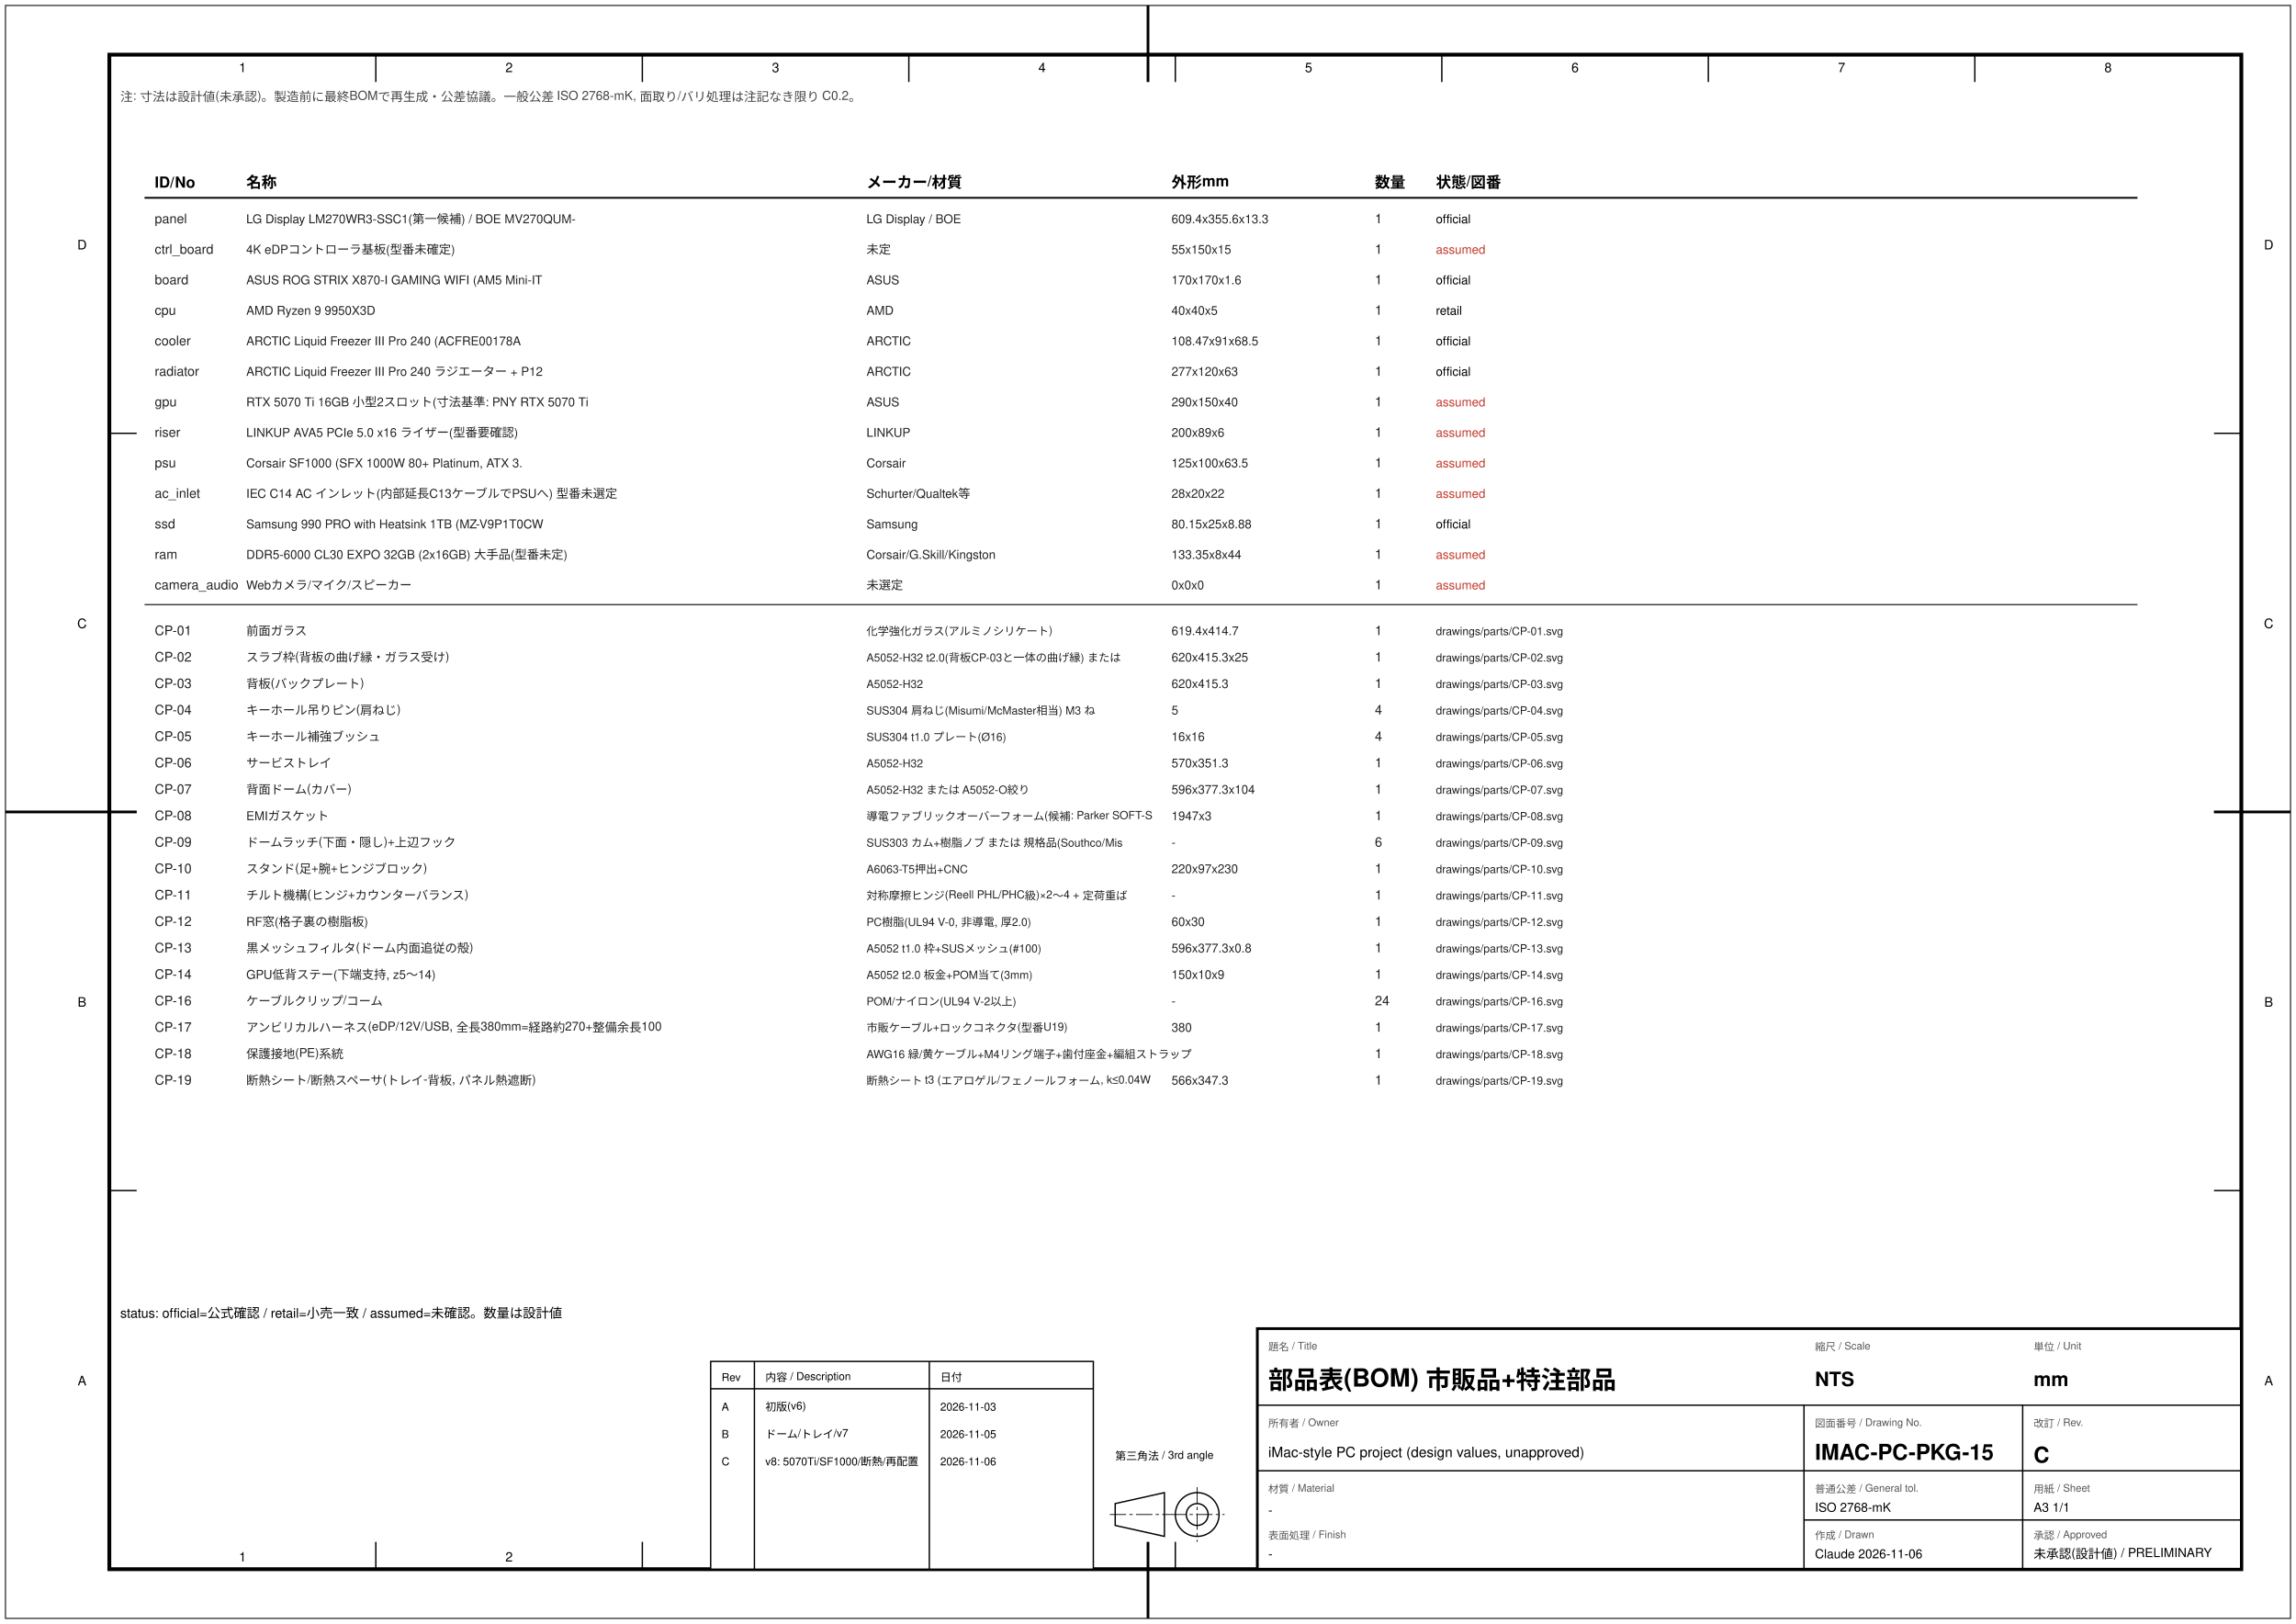
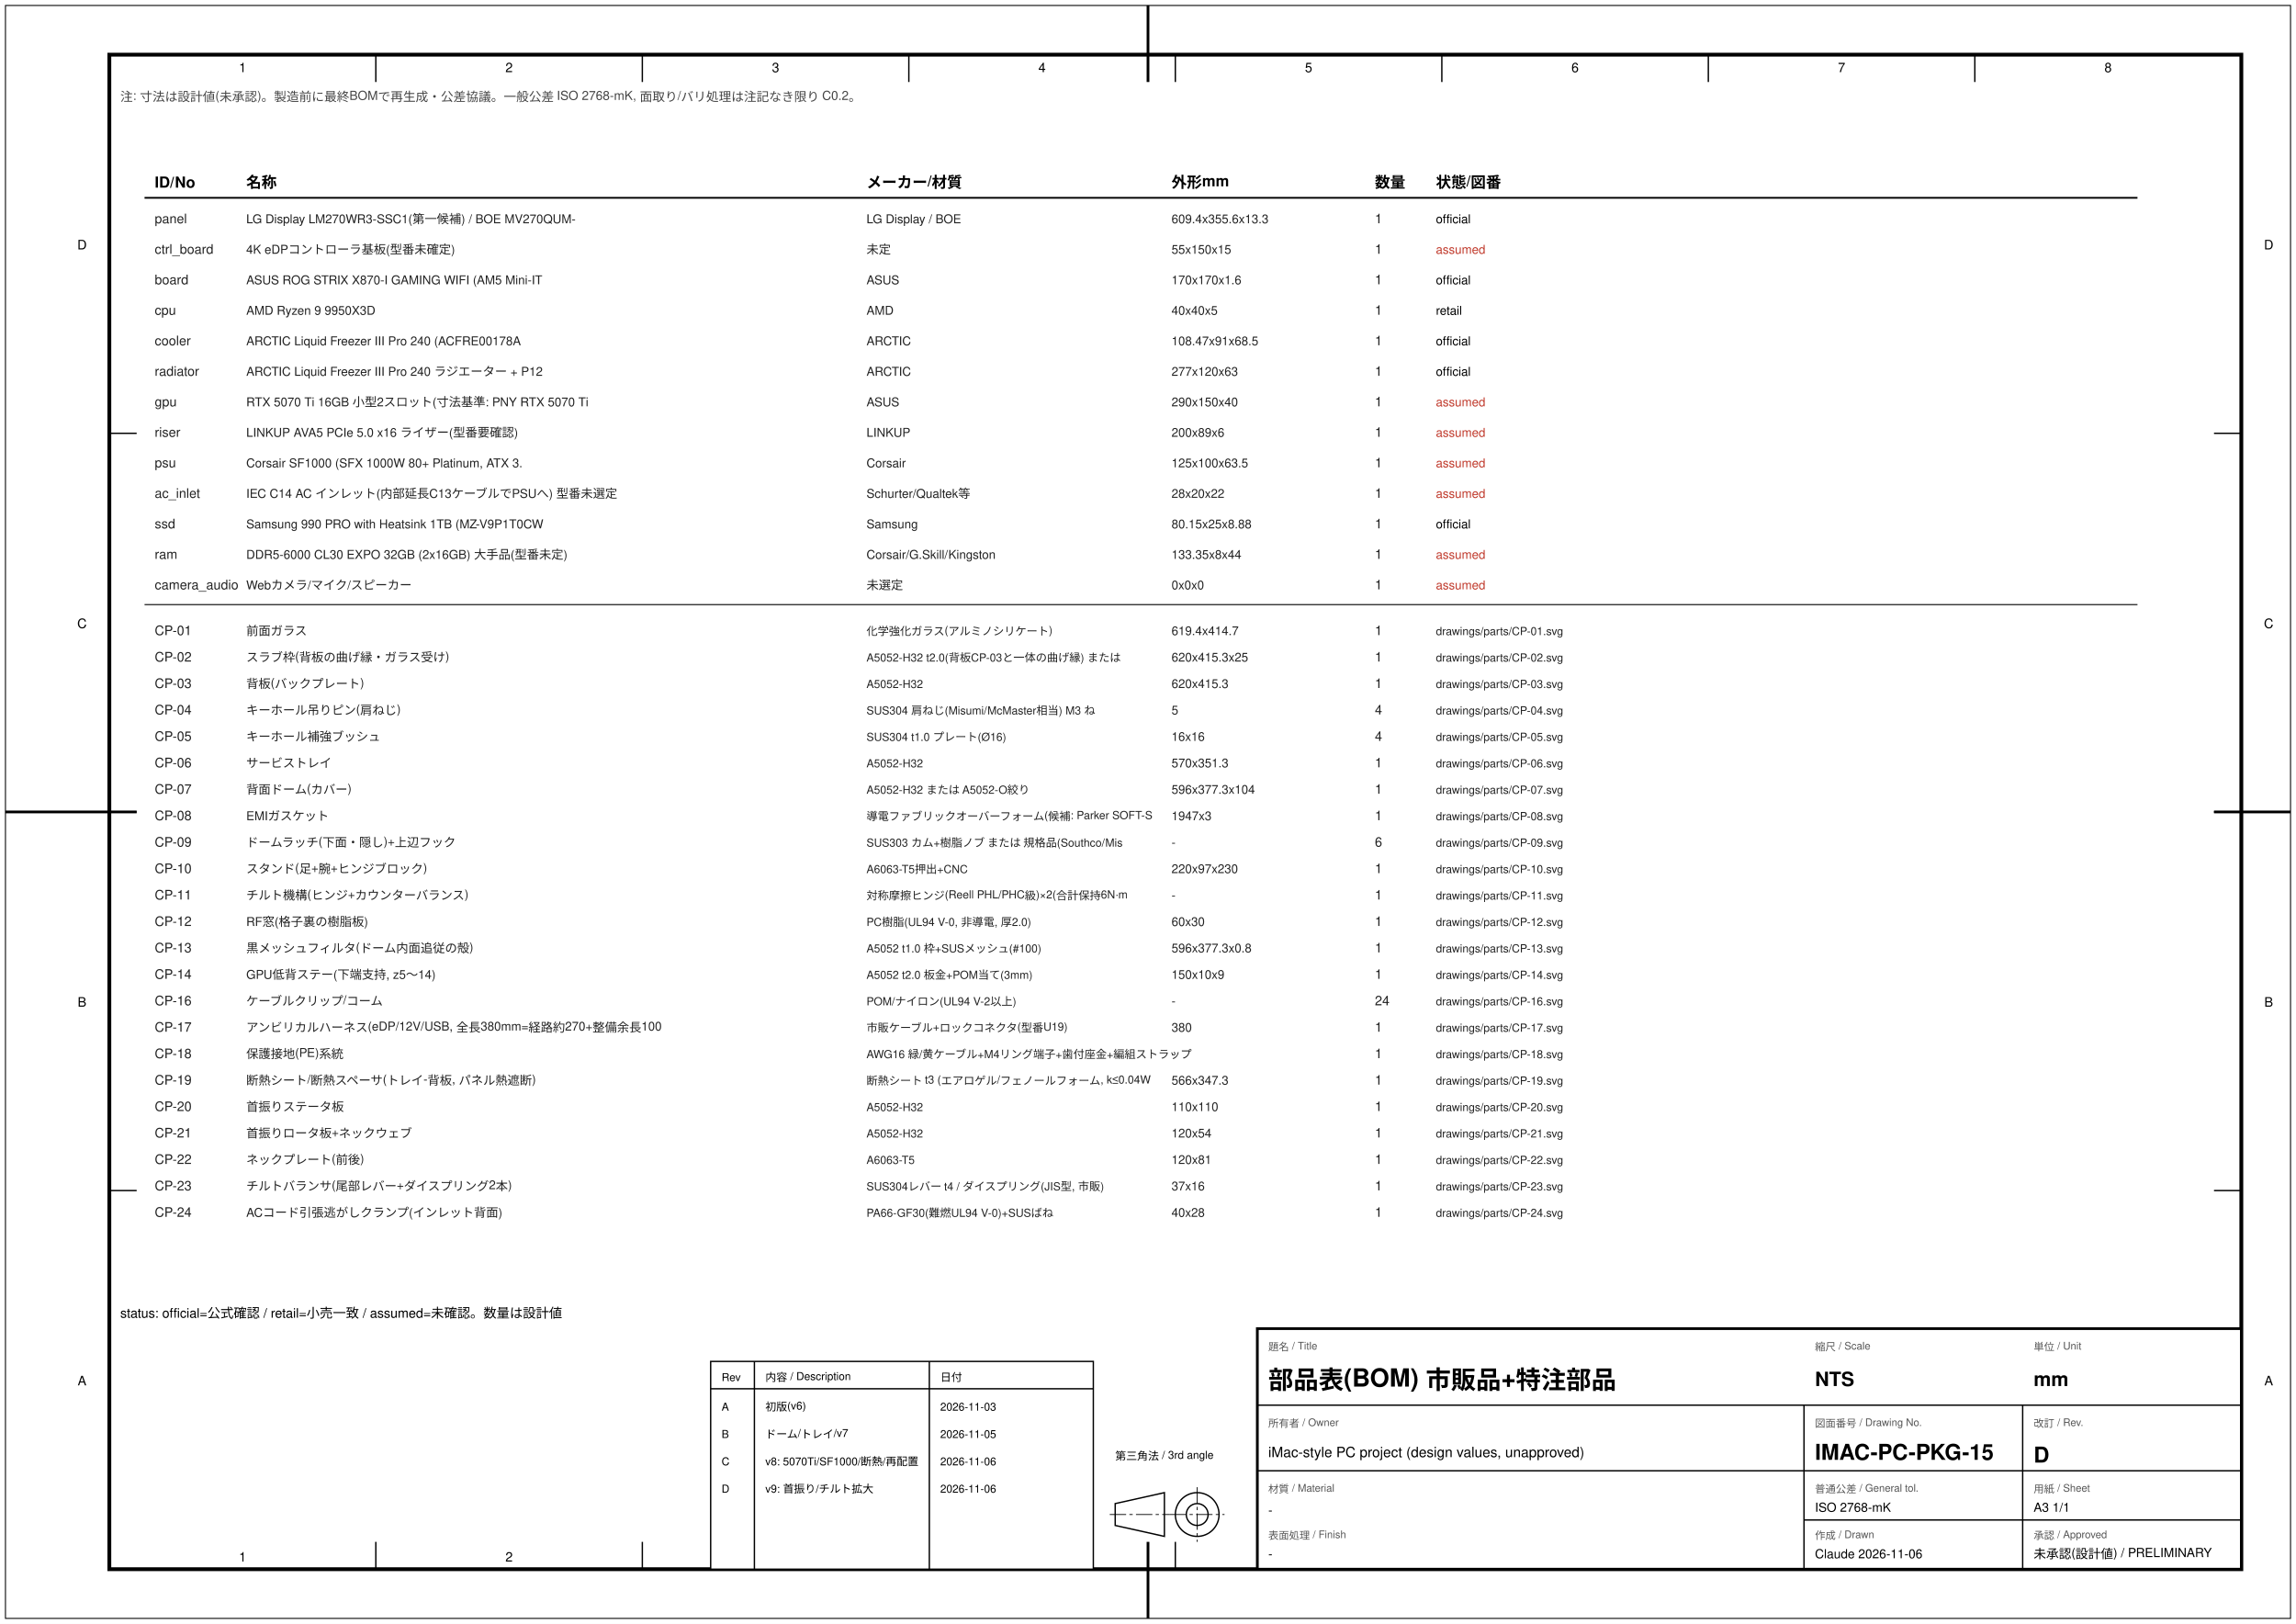
<svg xmlns="http://www.w3.org/2000/svg" viewBox="0 0 420 297" font-family="Helvetica,Arial,sans-serif">
  <defs>
    <marker id="ar" markerWidth="6" markerHeight="6" refX="5" refY="3" orient="auto">
      <path d="M0,0 L6,3 L0,6 z" fill="#222" />
    </marker>
    <marker id="ag" markerWidth="6" markerHeight="6" refX="5" refY="3" orient="auto">
      <path d="M0,0 L6,3 L0,6 z" fill="#1a7f37" />
    </marker>
  </defs>
  <rect width="100%" height="100%" fill="#fff" />
  <rect x="1" y="1" width="418" height="295" fill="none" stroke="#000" stroke-width=".18" />
  <rect x="20" y="10" width="390" height="277" fill="none" stroke="#000" stroke-width=".7" />
  <line x1="68.75" y1="10" x2="68.75" y2="15" stroke="#000" stroke-width="0.25" />
  <line x1="68.75" y1="287" x2="68.75" y2="282" stroke="#000" stroke-width="0.25" />
  <text x="44.38" y="13.20" font-size="2.4" text-anchor="middle" font-weight="normal" fill="#000">1</text>
  <text x="44.38" y="285.60" font-size="2.4" text-anchor="middle" font-weight="normal" fill="#000">1</text>
  <line x1="117.5" y1="10" x2="117.5" y2="15" stroke="#000" stroke-width="0.25" />
  <line x1="117.5" y1="287" x2="117.5" y2="282" stroke="#000" stroke-width="0.25" />
  <text x="93.12" y="13.20" font-size="2.4" text-anchor="middle" font-weight="normal" fill="#000">2</text>
  <text x="93.12" y="285.60" font-size="2.4" text-anchor="middle" font-weight="normal" fill="#000">2</text>
  <line x1="166.25" y1="10" x2="166.25" y2="15" stroke="#000" stroke-width="0.25" />
  <line x1="166.25" y1="287" x2="166.25" y2="282" stroke="#000" stroke-width="0.25" />
  <text x="141.88" y="13.20" font-size="2.4" text-anchor="middle" font-weight="normal" fill="#000">3</text>
  <text x="141.88" y="285.60" font-size="2.4" text-anchor="middle" font-weight="normal" fill="#000">3</text>
  <line x1="215.0" y1="10" x2="215.0" y2="15" stroke="#000" stroke-width="0.25" />
  <line x1="215.0" y1="287" x2="215.0" y2="282" stroke="#000" stroke-width="0.25" />
  <text x="190.62" y="13.20" font-size="2.4" text-anchor="middle" font-weight="normal" fill="#000">4</text>
  <text x="190.62" y="285.60" font-size="2.4" text-anchor="middle" font-weight="normal" fill="#000">4</text>
  <line x1="263.75" y1="10" x2="263.75" y2="15" stroke="#000" stroke-width="0.25" />
  <line x1="263.75" y1="287" x2="263.75" y2="282" stroke="#000" stroke-width="0.25" />
  <text x="239.38" y="13.20" font-size="2.4" text-anchor="middle" font-weight="normal" fill="#000">5</text>
  <text x="239.38" y="285.60" font-size="2.4" text-anchor="middle" font-weight="normal" fill="#000">5</text>
  <line x1="312.5" y1="10" x2="312.5" y2="15" stroke="#000" stroke-width="0.25" />
  <line x1="312.5" y1="287" x2="312.5" y2="282" stroke="#000" stroke-width="0.25" />
  <text x="288.12" y="13.20" font-size="2.4" text-anchor="middle" font-weight="normal" fill="#000">6</text>
  <text x="288.12" y="285.60" font-size="2.4" text-anchor="middle" font-weight="normal" fill="#000">6</text>
  <line x1="361.25" y1="10" x2="361.25" y2="15" stroke="#000" stroke-width="0.25" />
  <line x1="361.25" y1="287" x2="361.25" y2="282" stroke="#000" stroke-width="0.25" />
  <text x="336.88" y="13.20" font-size="2.4" text-anchor="middle" font-weight="normal" fill="#000">7</text>
  <text x="336.88" y="285.60" font-size="2.4" text-anchor="middle" font-weight="normal" fill="#000">7</text>
  <text x="385.62" y="13.20" font-size="2.4" text-anchor="middle" font-weight="normal" fill="#000">8</text>
  <text x="385.62" y="285.60" font-size="2.4" text-anchor="middle" font-weight="normal" fill="#000">8</text>
  <line x1="20" y1="79.25" x2="25" y2="79.25" stroke="#000" stroke-width="0.25" />
  <line x1="410" y1="79.25" x2="405" y2="79.25" stroke="#000" stroke-width="0.25" />
  <line x1="20" y1="148.5" x2="25" y2="148.5" stroke="#000" stroke-width="0.25" />
  <line x1="410" y1="148.5" x2="405" y2="148.5" stroke="#000" stroke-width="0.25" />
  <line x1="20" y1="217.75" x2="25" y2="217.75" stroke="#000" stroke-width="0.25" />
  <line x1="410" y1="217.75" x2="405" y2="217.75" stroke="#000" stroke-width="0.25" />
  <text x="15.00" y="45.62" font-size="2.4" text-anchor="middle" font-weight="normal" fill="#000">D</text>
  <text x="415.00" y="45.62" font-size="2.4" text-anchor="middle" font-weight="normal" fill="#000">D</text>
  <text x="15.00" y="114.88" font-size="2.4" text-anchor="middle" font-weight="normal" fill="#000">C</text>
  <text x="415.00" y="114.88" font-size="2.4" text-anchor="middle" font-weight="normal" fill="#000">C</text>
  <text x="15.00" y="184.12" font-size="2.4" text-anchor="middle" font-weight="normal" fill="#000">B</text>
  <text x="415.00" y="184.12" font-size="2.4" text-anchor="middle" font-weight="normal" fill="#000">B</text>
  <text x="15.00" y="253.38" font-size="2.4" text-anchor="middle" font-weight="normal" fill="#000">A</text>
  <text x="415.00" y="253.38" font-size="2.4" text-anchor="middle" font-weight="normal" fill="#000">A</text>
  <line x1="1" y1="148.5" x2="25" y2="148.5" stroke="#000" stroke-width="0.5" />
  <line x1="405" y1="148.5" x2="419" y2="148.5" stroke="#000" stroke-width="0.5" />
  <line x1="210.0" y1="1" x2="210.0" y2="15" stroke="#000" stroke-width="0.5" />
  <line x1="210.0" y1="282" x2="210.0" y2="296" stroke="#000" stroke-width="0.5" />
  <rect x="230" y="243" width="180" height="44" fill="#fff" stroke="#000" stroke-width=".5" />
  <line x1="230" y1="257" x2="410" y2="257" stroke="#000" stroke-width="0.25" />
  <line x1="230" y1="269" x2="410" y2="269" stroke="#000" stroke-width="0.25" />
  <line x1="330" y1="257" x2="330" y2="287" stroke="#000" stroke-width="0.25" />
  <line x1="370" y1="257" x2="370" y2="287" stroke="#000" stroke-width="0.25" />
  <line x1="330" y1="278" x2="410" y2="278" stroke="#000" stroke-width="0.25" />
  <text x="232.00" y="247.00" font-size="1.9" text-anchor="start" font-weight="normal" fill="#555">題名 / Title</text>
  <text x="232.00" y="254.00" font-size="4.6" text-anchor="start" font-weight="bold" fill="#000">部品表(BOM) 市販品+特注部品</text>
  <text x="232.00" y="261.00" font-size="1.9" text-anchor="start" font-weight="normal" fill="#555">所有者 / Owner</text>
  <text x="232.00" y="266.50" font-size="2.6" text-anchor="start" font-weight="normal" fill="#000">iMac-style PC project (design values, unapproved)</text>
  <text x="232.00" y="273.00" font-size="1.9" text-anchor="start" font-weight="normal" fill="#555">材質 / Material</text>
  <text x="232.00" y="277.00" font-size="2.3" text-anchor="start" font-weight="normal" fill="#000">-</text>
  <text x="232.00" y="281.50" font-size="1.9" text-anchor="start" font-weight="normal" fill="#555">表面処理 / Finish</text>
  <text x="232.00" y="285.00" font-size="2.3" text-anchor="start" font-weight="normal" fill="#000">-</text>
  <text x="332.00" y="261.00" font-size="1.9" text-anchor="start" font-weight="normal" fill="#555">図面番号 / Drawing No.</text>
  <text x="332.00" y="267.00" font-size="4.0" text-anchor="start" font-weight="bold" fill="#000">IMAC-PC-PKG-15</text>
  <text x="332.00" y="273.00" font-size="1.9" text-anchor="start" font-weight="normal" fill="#555">普通公差 / General tol.</text>
  <text x="332.00" y="276.50" font-size="2.3" text-anchor="start" font-weight="normal" fill="#000">ISO 2768-mK</text>
  <text x="372.00" y="261.00" font-size="1.9" text-anchor="start" font-weight="normal" fill="#555">改訂 / Rev.</text>
-   <text x="372.00" y="267.50" font-size="4.0" text-anchor="start" font-weight="bold" fill="#000">C</text>
+   <text x="372.00" y="267.50" font-size="4.0" text-anchor="start" font-weight="bold" fill="#000">D</text>
  <text x="372.00" y="273.00" font-size="1.9" text-anchor="start" font-weight="normal" fill="#555">用紙 / Sheet</text>
  <text x="372.00" y="276.50" font-size="2.3" text-anchor="start" font-weight="normal" fill="#000">A3  1/1</text>
  <text x="332.00" y="247.00" font-size="1.9" text-anchor="start" font-weight="normal" fill="#555">縮尺 / Scale</text>
  <text x="332.00" y="253.50" font-size="3.6" text-anchor="start" font-weight="bold" fill="#000">NTS</text>
  <text x="372.00" y="247.00" font-size="1.9" text-anchor="start" font-weight="normal" fill="#555">単位 / Unit</text>
  <text x="372.00" y="253.50" font-size="3.6" text-anchor="start" font-weight="bold" fill="#000">mm</text>
  <text x="332.00" y="281.50" font-size="1.9" text-anchor="start" font-weight="normal" fill="#555">作成 / Drawn</text>
  <text x="332.00" y="285.00" font-size="2.3" text-anchor="start" font-weight="normal" fill="#000">Claude 2026-11-06</text>
  <text x="372.00" y="281.50" font-size="1.9" text-anchor="start" font-weight="normal" fill="#555">承認 / Approved</text>
  <text x="372.00" y="285.00" font-size="2.3" text-anchor="start" font-weight="normal" fill="#000">未承認(設計値) / PRELIMINARY</text>
  <g transform="translate(204,273)" stroke="#000" stroke-width=".25" fill="none">
    <path d="M0,2 L9,0 L9,8 L0,6 Z" />
    <line x1="-1" y1="4" x2="10" y2="4" stroke="#000" stroke-width="0.15" stroke-dasharray="3,0.6,0.6,0.6" />
    <circle cx="15" cy="4" r="4" />
    <circle cx="15" cy="4" r="2" />
    <line x1="10" y1="4" x2="20" y2="4" stroke="#000" stroke-width="0.15" stroke-dasharray="3,0.6,0.6,0.6" />
    <line x1="15" y1="-1" x2="15" y2="9" stroke="#000" stroke-width="0.15" stroke-dasharray="3,0.6,0.6,0.6" />
  </g>
  <text x="204.00" y="267.00" font-size="2.0" text-anchor="start" font-weight="normal" fill="#000">第三角法 / 3rd angle</text>
  <rect x="130" y="249" width="70" height="38" fill="#fff" stroke="#000" stroke-width=".25" />
  <line x1="130" y1="254" x2="200" y2="254" stroke="#000" stroke-width="0.25" />
  <line x1="138" y1="249" x2="138" y2="287" stroke="#000" stroke-width="0.25" />
  <line x1="170" y1="249" x2="170" y2="287" stroke="#000" stroke-width="0.25" />
  <text x="132.00" y="252.60" font-size="2.0" text-anchor="start" font-weight="normal" fill="#000">Rev</text>
  <text x="140.00" y="252.60" font-size="2.0" text-anchor="start" font-weight="normal" fill="#000">内容 / Description</text>
  <text x="172.00" y="252.60" font-size="2.0" text-anchor="start" font-weight="normal" fill="#000">日付</text>
  <text x="132.00" y="258.00" font-size="2.0" text-anchor="start" font-weight="normal" fill="#000">A</text>
  <text x="140.00" y="258.00" font-size="2.0" text-anchor="start" font-weight="normal" fill="#000">初版(v6)</text>
  <text x="172.00" y="258.00" font-size="2.0" text-anchor="start" font-weight="normal" fill="#000">2026-11-03</text>
  <text x="132.00" y="263.00" font-size="2.0" text-anchor="start" font-weight="normal" fill="#000">B</text>
  <text x="140.00" y="263.00" font-size="2.0" text-anchor="start" font-weight="normal" fill="#000">ドーム/トレイ/v7</text>
  <text x="172.00" y="263.00" font-size="2.0" text-anchor="start" font-weight="normal" fill="#000">2026-11-05</text>
  <text x="132.00" y="268.00" font-size="2.0" text-anchor="start" font-weight="normal" fill="#000">C</text>
  <text x="140.00" y="268.00" font-size="2.0" text-anchor="start" font-weight="normal" fill="#000">v8: 5070Ti/SF1000/断熱/再配置</text>
  <text x="172.00" y="268.00" font-size="2.0" text-anchor="start" font-weight="normal" fill="#000">2026-11-06</text>
+   <text x="132.00" y="273.00" font-size="2.0" text-anchor="start" font-weight="normal" fill="#000">D</text>
+   <text x="140.00" y="273.00" font-size="2.0" text-anchor="start" font-weight="normal" fill="#000">v9: 首振り/チルト拡大</text>
+   <text x="172.00" y="273.00" font-size="2.0" text-anchor="start" font-weight="normal" fill="#000">2026-11-06</text>
  <text x="22.00" y="241.00" font-size="2.4" text-anchor="start" font-weight="normal" fill="#000">status: official=公式確認 / retail=小売一致 / assumed=未確認。数量は設計値</text>
  <text x="22.00" y="18.50" font-size="2.3" text-anchor="start" font-weight="normal" fill="#444">注: 寸法は設計値(未承認)。製造前に最終BOMで再生成・公差協議。一般公差 ISO 2768-mK, 面取り/バリ処理は注記なき限り C0.2。</text>
  <g transform="translate(19,12) scale(0.93)">
    <text x="10.0" y="24.0" font-size="3.0" text-anchor="start" fill="#000" font-weight="bold">ID/No</text>
    <text x="28.0" y="24.0" font-size="3.0" text-anchor="start" fill="#000" font-weight="bold">名称</text>
    <text x="150.0" y="24.0" font-size="3.0" text-anchor="start" fill="#000" font-weight="bold">メーカー/材質</text>
    <text x="210.0" y="24.0" font-size="3.0" text-anchor="start" fill="#000" font-weight="bold">外形mm</text>
    <text x="250.0" y="24.0" font-size="3.0" text-anchor="start" fill="#000" font-weight="bold">数量</text>
    <text x="262.0" y="24.0" font-size="3.0" text-anchor="start" fill="#000" font-weight="bold">状態/図番</text>
    <line x1="8.00" y1="26.00" x2="400.00" y2="26.00" stroke="#000" stroke-width="0.35" />
    <text x="10.0" y="31.0" font-size="2.6" text-anchor="start" fill="#222">panel</text>
    <text x="28.0" y="31.0" font-size="2.4" text-anchor="start" fill="#222">LG Display LM270WR3-SSC1(第一候補) / BOE MV270QUM-</text>
    <text x="150.0" y="31.0" font-size="2.4" text-anchor="start" fill="#222">LG Display / BOE</text>
    <text x="210.0" y="31.0" font-size="2.4" text-anchor="start" fill="#222">609.4x355.6x13.3</text>
    <text x="250.0" y="31.0" font-size="2.6" text-anchor="start" fill="#222">1</text>
    <text x="262.0" y="31.0" font-size="2.4" text-anchor="start" fill="#000">official</text>
    <text x="10.0" y="37.0" font-size="2.6" text-anchor="start" fill="#222">ctrl_board</text>
    <text x="28.0" y="37.0" font-size="2.4" text-anchor="start" fill="#222">4K eDPコントローラ基板(型番未確定)</text>
    <text x="150.0" y="37.0" font-size="2.4" text-anchor="start" fill="#222">未定</text>
    <text x="210.0" y="37.0" font-size="2.4" text-anchor="start" fill="#222">55x150x15</text>
    <text x="250.0" y="37.0" font-size="2.6" text-anchor="start" fill="#222">1</text>
    <text x="262.0" y="37.0" font-size="2.4" text-anchor="start" fill="#c0392b">assumed</text>
    <text x="10.0" y="43.0" font-size="2.6" text-anchor="start" fill="#222">board</text>
    <text x="28.0" y="43.0" font-size="2.4" text-anchor="start" fill="#222">ASUS ROG STRIX X870-I GAMING WIFI (AM5 Mini-IT</text>
    <text x="150.0" y="43.0" font-size="2.4" text-anchor="start" fill="#222">ASUS</text>
    <text x="210.0" y="43.0" font-size="2.4" text-anchor="start" fill="#222">170x170x1.6</text>
    <text x="250.0" y="43.0" font-size="2.6" text-anchor="start" fill="#222">1</text>
    <text x="262.0" y="43.0" font-size="2.4" text-anchor="start" fill="#000">official</text>
    <text x="10.0" y="49.0" font-size="2.6" text-anchor="start" fill="#222">cpu</text>
    <text x="28.0" y="49.0" font-size="2.4" text-anchor="start" fill="#222">AMD Ryzen 9 9950X3D</text>
    <text x="150.0" y="49.0" font-size="2.4" text-anchor="start" fill="#222">AMD</text>
    <text x="210.0" y="49.0" font-size="2.4" text-anchor="start" fill="#222">40x40x5</text>
    <text x="250.0" y="49.0" font-size="2.6" text-anchor="start" fill="#222">1</text>
    <text x="262.0" y="49.0" font-size="2.4" text-anchor="start" fill="#000">retail</text>
    <text x="10.0" y="55.0" font-size="2.6" text-anchor="start" fill="#222">cooler</text>
    <text x="28.0" y="55.0" font-size="2.4" text-anchor="start" fill="#222">ARCTIC Liquid Freezer III Pro 240 (ACFRE00178A</text>
    <text x="150.0" y="55.0" font-size="2.4" text-anchor="start" fill="#222">ARCTIC</text>
    <text x="210.0" y="55.0" font-size="2.4" text-anchor="start" fill="#222">108.47x91x68.5</text>
    <text x="250.0" y="55.0" font-size="2.6" text-anchor="start" fill="#222">1</text>
    <text x="262.0" y="55.0" font-size="2.4" text-anchor="start" fill="#000">official</text>
    <text x="10.0" y="61.0" font-size="2.6" text-anchor="start" fill="#222">radiator</text>
    <text x="28.0" y="61.0" font-size="2.4" text-anchor="start" fill="#222">ARCTIC Liquid Freezer III Pro 240 ラジエーター + P12</text>
    <text x="150.0" y="61.0" font-size="2.4" text-anchor="start" fill="#222">ARCTIC</text>
    <text x="210.0" y="61.0" font-size="2.4" text-anchor="start" fill="#222">277x120x63</text>
    <text x="250.0" y="61.0" font-size="2.6" text-anchor="start" fill="#222">1</text>
    <text x="262.0" y="61.0" font-size="2.4" text-anchor="start" fill="#000">official</text>
    <text x="10.0" y="67.0" font-size="2.6" text-anchor="start" fill="#222">gpu</text>
    <text x="28.0" y="67.0" font-size="2.4" text-anchor="start" fill="#222">RTX 5070 Ti 16GB 小型2スロット(寸法基準: PNY RTX 5070 Ti</text>
    <text x="150.0" y="67.0" font-size="2.4" text-anchor="start" fill="#222">ASUS</text>
    <text x="210.0" y="67.0" font-size="2.4" text-anchor="start" fill="#222">290x150x40</text>
    <text x="250.0" y="67.0" font-size="2.6" text-anchor="start" fill="#222">1</text>
    <text x="262.0" y="67.0" font-size="2.4" text-anchor="start" fill="#c0392b">assumed</text>
    <text x="10.0" y="73.0" font-size="2.6" text-anchor="start" fill="#222">riser</text>
    <text x="28.0" y="73.0" font-size="2.4" text-anchor="start" fill="#222">LINKUP AVA5 PCIe 5.0 x16 ライザー(型番要確認)</text>
    <text x="150.0" y="73.0" font-size="2.4" text-anchor="start" fill="#222">LINKUP</text>
    <text x="210.0" y="73.0" font-size="2.4" text-anchor="start" fill="#222">200x89x6</text>
    <text x="250.0" y="73.0" font-size="2.6" text-anchor="start" fill="#222">1</text>
    <text x="262.0" y="73.0" font-size="2.4" text-anchor="start" fill="#c0392b">assumed</text>
    <text x="10.0" y="79.0" font-size="2.6" text-anchor="start" fill="#222">psu</text>
    <text x="28.0" y="79.0" font-size="2.4" text-anchor="start" fill="#222">Corsair SF1000 (SFX 1000W 80+ Platinum, ATX 3.</text>
    <text x="150.0" y="79.0" font-size="2.4" text-anchor="start" fill="#222">Corsair</text>
    <text x="210.0" y="79.0" font-size="2.4" text-anchor="start" fill="#222">125x100x63.5</text>
    <text x="250.0" y="79.0" font-size="2.6" text-anchor="start" fill="#222">1</text>
    <text x="262.0" y="79.0" font-size="2.4" text-anchor="start" fill="#c0392b">assumed</text>
    <text x="10.0" y="85.0" font-size="2.6" text-anchor="start" fill="#222">ac_inlet</text>
    <text x="28.0" y="85.0" font-size="2.4" text-anchor="start" fill="#222">IEC C14 AC インレット(内部延長C13ケーブルでPSUへ) 型番未選定</text>
    <text x="150.0" y="85.0" font-size="2.4" text-anchor="start" fill="#222">Schurter/Qualtek等</text>
    <text x="210.0" y="85.0" font-size="2.4" text-anchor="start" fill="#222">28x20x22</text>
    <text x="250.0" y="85.0" font-size="2.6" text-anchor="start" fill="#222">1</text>
    <text x="262.0" y="85.0" font-size="2.4" text-anchor="start" fill="#c0392b">assumed</text>
    <text x="10.0" y="91.0" font-size="2.6" text-anchor="start" fill="#222">ssd</text>
    <text x="28.0" y="91.0" font-size="2.4" text-anchor="start" fill="#222">Samsung 990 PRO with Heatsink 1TB (MZ-V9P1T0CW</text>
    <text x="150.0" y="91.0" font-size="2.4" text-anchor="start" fill="#222">Samsung</text>
    <text x="210.0" y="91.0" font-size="2.4" text-anchor="start" fill="#222">80.15x25x8.88</text>
    <text x="250.0" y="91.0" font-size="2.6" text-anchor="start" fill="#222">1</text>
    <text x="262.0" y="91.0" font-size="2.4" text-anchor="start" fill="#000">official</text>
    <text x="10.0" y="97.0" font-size="2.6" text-anchor="start" fill="#222">ram</text>
    <text x="28.0" y="97.0" font-size="2.4" text-anchor="start" fill="#222">DDR5-6000 CL30 EXPO 32GB (2x16GB) 大手品(型番未定)</text>
    <text x="150.0" y="97.0" font-size="2.4" text-anchor="start" fill="#222">Corsair/G.Skill/Kingston</text>
    <text x="210.0" y="97.0" font-size="2.4" text-anchor="start" fill="#222">133.35x8x44</text>
    <text x="250.0" y="97.0" font-size="2.6" text-anchor="start" fill="#222">1</text>
    <text x="262.0" y="97.0" font-size="2.4" text-anchor="start" fill="#c0392b">assumed</text>
    <text x="10.0" y="103.0" font-size="2.6" text-anchor="start" fill="#222">camera_audio</text>
    <text x="28.0" y="103.0" font-size="2.4" text-anchor="start" fill="#222">Webカメラ/マイク/スピーカー</text>
    <text x="150.0" y="103.0" font-size="2.4" text-anchor="start" fill="#222">未選定</text>
    <text x="210.0" y="103.0" font-size="2.4" text-anchor="start" fill="#222">0x0x0</text>
    <text x="250.0" y="103.0" font-size="2.6" text-anchor="start" fill="#222">1</text>
    <text x="262.0" y="103.0" font-size="2.4" text-anchor="start" fill="#c0392b">assumed</text>
    <line x1="8.00" y1="106.00" x2="400.00" y2="106.00" stroke="#000" stroke-width="0.2" />
    <text x="10.0" y="112.0" font-size="2.6" text-anchor="start" fill="#222">CP-01</text>
    <text x="28.0" y="112.0" font-size="2.4" text-anchor="start" fill="#222">前面ガラス</text>
    <text x="150.0" y="112.0" font-size="2.2" text-anchor="start" fill="#222">化学強化ガラス(アルミノシリケート)</text>
    <text x="210.0" y="112.0" font-size="2.4" text-anchor="start" fill="#222">619.4x414.7</text>
    <text x="250.0" y="112.0" font-size="2.6" text-anchor="start" fill="#222">1</text>
    <text x="262.0" y="112.0" font-size="2.2" text-anchor="start" fill="#222">drawings/parts/CP-01.svg</text>
    <text x="10.0" y="117.2" font-size="2.6" text-anchor="start" fill="#222">CP-02</text>
    <text x="28.0" y="117.2" font-size="2.4" text-anchor="start" fill="#222">スラブ枠(背板の曲げ縁・ガラス受け)</text>
    <text x="150.0" y="117.2" font-size="2.2" text-anchor="start" fill="#222">A5052-H32 t2.0(背板CP-03と一体の曲げ縁) または</text>
    <text x="210.0" y="117.2" font-size="2.4" text-anchor="start" fill="#222">620x415.3x25</text>
    <text x="250.0" y="117.2" font-size="2.6" text-anchor="start" fill="#222">1</text>
    <text x="262.0" y="117.2" font-size="2.2" text-anchor="start" fill="#222">drawings/parts/CP-02.svg</text>
    <text x="10.0" y="122.4" font-size="2.6" text-anchor="start" fill="#222">CP-03</text>
    <text x="28.0" y="122.4" font-size="2.4" text-anchor="start" fill="#222">背板(バックプレート)</text>
    <text x="150.0" y="122.4" font-size="2.2" text-anchor="start" fill="#222">A5052-H32</text>
    <text x="210.0" y="122.4" font-size="2.4" text-anchor="start" fill="#222">620x415.3</text>
    <text x="250.0" y="122.4" font-size="2.6" text-anchor="start" fill="#222">1</text>
    <text x="262.0" y="122.4" font-size="2.2" text-anchor="start" fill="#222">drawings/parts/CP-03.svg</text>
    <text x="10.0" y="127.6" font-size="2.6" text-anchor="start" fill="#222">CP-04</text>
    <text x="28.0" y="127.6" font-size="2.4" text-anchor="start" fill="#222">キーホール吊りピン(肩ねじ)</text>
    <text x="150.0" y="127.6" font-size="2.2" text-anchor="start" fill="#222">SUS304 肩ねじ(Misumi/McMaster相当) M3 ね</text>
    <text x="210.0" y="127.6" font-size="2.4" text-anchor="start" fill="#222">5</text>
    <text x="250.0" y="127.6" font-size="2.6" text-anchor="start" fill="#222">4</text>
    <text x="262.0" y="127.6" font-size="2.2" text-anchor="start" fill="#222">drawings/parts/CP-04.svg</text>
    <text x="10.0" y="132.8" font-size="2.6" text-anchor="start" fill="#222">CP-05</text>
    <text x="28.0" y="132.8" font-size="2.4" text-anchor="start" fill="#222">キーホール補強ブッシュ</text>
    <text x="150.0" y="132.8" font-size="2.2" text-anchor="start" fill="#222">SUS304 t1.0 プレート(Ø16)</text>
    <text x="210.0" y="132.8" font-size="2.4" text-anchor="start" fill="#222">16x16</text>
    <text x="250.0" y="132.8" font-size="2.6" text-anchor="start" fill="#222">4</text>
    <text x="262.0" y="132.8" font-size="2.2" text-anchor="start" fill="#222">drawings/parts/CP-05.svg</text>
    <text x="10.0" y="138.0" font-size="2.6" text-anchor="start" fill="#222">CP-06</text>
    <text x="28.0" y="138.0" font-size="2.4" text-anchor="start" fill="#222">サービストレイ</text>
    <text x="150.0" y="138.0" font-size="2.2" text-anchor="start" fill="#222">A5052-H32</text>
    <text x="210.0" y="138.0" font-size="2.4" text-anchor="start" fill="#222">570x351.3</text>
    <text x="250.0" y="138.0" font-size="2.6" text-anchor="start" fill="#222">1</text>
    <text x="262.0" y="138.0" font-size="2.2" text-anchor="start" fill="#222">drawings/parts/CP-06.svg</text>
    <text x="10.0" y="143.2" font-size="2.6" text-anchor="start" fill="#222">CP-07</text>
    <text x="28.0" y="143.2" font-size="2.4" text-anchor="start" fill="#222">背面ドーム(カバー)</text>
    <text x="150.0" y="143.2" font-size="2.2" text-anchor="start" fill="#222">A5052-H32 または A5052-O絞り</text>
    <text x="210.0" y="143.2" font-size="2.4" text-anchor="start" fill="#222">596x377.3x104</text>
    <text x="250.0" y="143.2" font-size="2.6" text-anchor="start" fill="#222">1</text>
    <text x="262.0" y="143.2" font-size="2.2" text-anchor="start" fill="#222">drawings/parts/CP-07.svg</text>
    <text x="10.0" y="148.4" font-size="2.6" text-anchor="start" fill="#222">CP-08</text>
    <text x="28.0" y="148.4" font-size="2.4" text-anchor="start" fill="#222">EMIガスケット</text>
    <text x="150.0" y="148.4" font-size="2.2" text-anchor="start" fill="#222">導電ファブリックオーバーフォーム(候補: Parker SOFT-S</text>
    <text x="210.0" y="148.4" font-size="2.4" text-anchor="start" fill="#222">1947x3</text>
    <text x="250.0" y="148.4" font-size="2.6" text-anchor="start" fill="#222">1</text>
    <text x="262.0" y="148.4" font-size="2.2" text-anchor="start" fill="#222">drawings/parts/CP-08.svg</text>
    <text x="10.0" y="153.6" font-size="2.6" text-anchor="start" fill="#222">CP-09</text>
    <text x="28.0" y="153.6" font-size="2.4" text-anchor="start" fill="#222">ドームラッチ(下面・隠し)+上辺フック</text>
    <text x="150.0" y="153.6" font-size="2.2" text-anchor="start" fill="#222">SUS303 カム+樹脂ノブ または 規格品(Southco/Mis</text>
    <text x="210.0" y="153.6" font-size="2.4" text-anchor="start" fill="#222">-</text>
    <text x="250.0" y="153.6" font-size="2.6" text-anchor="start" fill="#222">6</text>
    <text x="262.0" y="153.6" font-size="2.2" text-anchor="start" fill="#222">drawings/parts/CP-09.svg</text>
    <text x="10.0" y="158.8" font-size="2.6" text-anchor="start" fill="#222">CP-10</text>
    <text x="28.0" y="158.8" font-size="2.4" text-anchor="start" fill="#222">スタンド(足+腕+ヒンジブロック)</text>
    <text x="150.0" y="158.8" font-size="2.2" text-anchor="start" fill="#222">A6063-T5押出+CNC</text>
    <text x="210.0" y="158.8" font-size="2.4" text-anchor="start" fill="#222">220x97x230</text>
    <text x="250.0" y="158.8" font-size="2.6" text-anchor="start" fill="#222">1</text>
    <text x="262.0" y="158.8" font-size="2.2" text-anchor="start" fill="#222">drawings/parts/CP-10.svg</text>
    <text x="10.0" y="164.0" font-size="2.6" text-anchor="start" fill="#222">CP-11</text>
    <text x="28.0" y="164.0" font-size="2.4" text-anchor="start" fill="#222">チルト機構(ヒンジ+カウンターバランス)</text>
-     <text x="150.0" y="164.0" font-size="2.2" text-anchor="start" fill="#222">対称摩擦ヒンジ(Reell PHL/PHC級)×2〜4 + 定荷重ば</text>
+     <text x="150.0" y="164.0" font-size="2.2" text-anchor="start" fill="#222">対称摩擦ヒンジ(Reell PHL/PHC級)×2(合計保持6N·m</text>
    <text x="210.0" y="164.0" font-size="2.4" text-anchor="start" fill="#222">-</text>
    <text x="250.0" y="164.0" font-size="2.6" text-anchor="start" fill="#222">1</text>
    <text x="262.0" y="164.0" font-size="2.2" text-anchor="start" fill="#222">drawings/parts/CP-11.svg</text>
    <text x="10.0" y="169.2" font-size="2.6" text-anchor="start" fill="#222">CP-12</text>
    <text x="28.0" y="169.2" font-size="2.4" text-anchor="start" fill="#222">RF窓(格子裏の樹脂板)</text>
    <text x="150.0" y="169.2" font-size="2.2" text-anchor="start" fill="#222">PC樹脂(UL94 V-0, 非導電, 厚2.0)</text>
    <text x="210.0" y="169.2" font-size="2.4" text-anchor="start" fill="#222">60x30</text>
    <text x="250.0" y="169.2" font-size="2.6" text-anchor="start" fill="#222">1</text>
    <text x="262.0" y="169.2" font-size="2.2" text-anchor="start" fill="#222">drawings/parts/CP-12.svg</text>
    <text x="10.0" y="174.4" font-size="2.6" text-anchor="start" fill="#222">CP-13</text>
    <text x="28.0" y="174.4" font-size="2.4" text-anchor="start" fill="#222">黒メッシュフィルタ(ドーム内面追従の殻)</text>
    <text x="150.0" y="174.4" font-size="2.2" text-anchor="start" fill="#222">A5052 t1.0 枠+SUSメッシュ(#100)</text>
    <text x="210.0" y="174.4" font-size="2.4" text-anchor="start" fill="#222">596x377.3x0.8</text>
    <text x="250.0" y="174.4" font-size="2.6" text-anchor="start" fill="#222">1</text>
    <text x="262.0" y="174.4" font-size="2.2" text-anchor="start" fill="#222">drawings/parts/CP-13.svg</text>
    <text x="10.0" y="179.6" font-size="2.6" text-anchor="start" fill="#222">CP-14</text>
    <text x="28.0" y="179.6" font-size="2.4" text-anchor="start" fill="#222">GPU低背ステー(下端支持, z5〜14)</text>
    <text x="150.0" y="179.6" font-size="2.2" text-anchor="start" fill="#222">A5052 t2.0 板金+POM当て(3mm)</text>
    <text x="210.0" y="179.6" font-size="2.4" text-anchor="start" fill="#222">150x10x9</text>
    <text x="250.0" y="179.6" font-size="2.6" text-anchor="start" fill="#222">1</text>
    <text x="262.0" y="179.6" font-size="2.2" text-anchor="start" fill="#222">drawings/parts/CP-14.svg</text>
    <text x="10.0" y="184.8" font-size="2.6" text-anchor="start" fill="#222">CP-16</text>
    <text x="28.0" y="184.8" font-size="2.4" text-anchor="start" fill="#222">ケーブルクリップ/コーム</text>
    <text x="150.0" y="184.8" font-size="2.2" text-anchor="start" fill="#222">POM/ナイロン(UL94 V-2以上)</text>
    <text x="210.0" y="184.8" font-size="2.4" text-anchor="start" fill="#222">-</text>
    <text x="250.0" y="184.8" font-size="2.6" text-anchor="start" fill="#222">24</text>
    <text x="262.0" y="184.8" font-size="2.2" text-anchor="start" fill="#222">drawings/parts/CP-16.svg</text>
    <text x="10.0" y="190.0" font-size="2.6" text-anchor="start" fill="#222">CP-17</text>
    <text x="28.0" y="190.0" font-size="2.4" text-anchor="start" fill="#222">アンビリカルハーネス(eDP/12V/USB, 全長380mm=経路約270+整備余長100</text>
    <text x="150.0" y="190.0" font-size="2.2" text-anchor="start" fill="#222">市販ケーブル+ロックコネクタ(型番U19)</text>
    <text x="210.0" y="190.0" font-size="2.4" text-anchor="start" fill="#222">380</text>
    <text x="250.0" y="190.0" font-size="2.6" text-anchor="start" fill="#222">1</text>
    <text x="262.0" y="190.0" font-size="2.2" text-anchor="start" fill="#222">drawings/parts/CP-17.svg</text>
    <text x="10.0" y="195.2" font-size="2.6" text-anchor="start" fill="#222">CP-18</text>
    <text x="28.0" y="195.2" font-size="2.4" text-anchor="start" fill="#222">保護接地(PE)系統</text>
    <text x="150.0" y="195.2" font-size="2.2" text-anchor="start" fill="#222">AWG16 緑/黄ケーブル+M4リング端子+歯付座金+編組ストラップ</text>
    <text x="210.0" y="195.2" font-size="2.4" text-anchor="start" fill="#222">-</text>
    <text x="250.0" y="195.2" font-size="2.6" text-anchor="start" fill="#222">1</text>
    <text x="262.0" y="195.2" font-size="2.2" text-anchor="start" fill="#222">drawings/parts/CP-18.svg</text>
    <text x="10.0" y="200.4" font-size="2.6" text-anchor="start" fill="#222">CP-19</text>
    <text x="28.0" y="200.4" font-size="2.4" text-anchor="start" fill="#222">断熱シート/断熱スペーサ(トレイ-背板, パネル熱遮断)</text>
    <text x="150.0" y="200.4" font-size="2.2" text-anchor="start" fill="#222">断熱シート t3 (エアロゲル/フェノールフォーム, k≤0.04W</text>
    <text x="210.0" y="200.4" font-size="2.4" text-anchor="start" fill="#222">566x347.3</text>
    <text x="250.0" y="200.4" font-size="2.6" text-anchor="start" fill="#222">1</text>
    <text x="262.0" y="200.4" font-size="2.2" text-anchor="start" fill="#222">drawings/parts/CP-19.svg</text>
+     <text x="10.0" y="205.6" font-size="2.6" text-anchor="start" fill="#222">CP-20</text>
+     <text x="28.0" y="205.6" font-size="2.4" text-anchor="start" fill="#222">首振りステータ板</text>
+     <text x="150.0" y="205.6" font-size="2.2" text-anchor="start" fill="#222">A5052-H32</text>
+     <text x="210.0" y="205.6" font-size="2.4" text-anchor="start" fill="#222">110x110</text>
+     <text x="250.0" y="205.6" font-size="2.6" text-anchor="start" fill="#222">1</text>
+     <text x="262.0" y="205.6" font-size="2.2" text-anchor="start" fill="#222">drawings/parts/CP-20.svg</text>
+     <text x="10.0" y="210.8" font-size="2.6" text-anchor="start" fill="#222">CP-21</text>
+     <text x="28.0" y="210.8" font-size="2.4" text-anchor="start" fill="#222">首振りロータ板+ネックウェブ</text>
+     <text x="150.0" y="210.8" font-size="2.2" text-anchor="start" fill="#222">A5052-H32</text>
+     <text x="210.0" y="210.8" font-size="2.4" text-anchor="start" fill="#222">120x54</text>
+     <text x="250.0" y="210.8" font-size="2.6" text-anchor="start" fill="#222">1</text>
+     <text x="262.0" y="210.8" font-size="2.2" text-anchor="start" fill="#222">drawings/parts/CP-21.svg</text>
+     <text x="10.0" y="216.0" font-size="2.6" text-anchor="start" fill="#222">CP-22</text>
+     <text x="28.0" y="216.0" font-size="2.4" text-anchor="start" fill="#222">ネックプレート(前後)</text>
+     <text x="150.0" y="216.0" font-size="2.2" text-anchor="start" fill="#222">A6063-T5</text>
+     <text x="210.0" y="216.0" font-size="2.4" text-anchor="start" fill="#222">120x81</text>
+     <text x="250.0" y="216.0" font-size="2.6" text-anchor="start" fill="#222">1</text>
+     <text x="262.0" y="216.0" font-size="2.2" text-anchor="start" fill="#222">drawings/parts/CP-22.svg</text>
+     <text x="10.0" y="221.2" font-size="2.6" text-anchor="start" fill="#222">CP-23</text>
+     <text x="28.0" y="221.2" font-size="2.4" text-anchor="start" fill="#222">チルトバランサ(尾部レバー+ダイスプリング2本)</text>
+     <text x="150.0" y="221.2" font-size="2.2" text-anchor="start" fill="#222">SUS304レバー t4 / ダイスプリング(JIS型, 市販)</text>
+     <text x="210.0" y="221.2" font-size="2.4" text-anchor="start" fill="#222">37x16</text>
+     <text x="250.0" y="221.2" font-size="2.6" text-anchor="start" fill="#222">1</text>
+     <text x="262.0" y="221.2" font-size="2.2" text-anchor="start" fill="#222">drawings/parts/CP-23.svg</text>
+     <text x="10.0" y="226.4" font-size="2.6" text-anchor="start" fill="#222">CP-24</text>
+     <text x="28.0" y="226.4" font-size="2.4" text-anchor="start" fill="#222">ACコード引張逃がしクランプ(インレット背面)</text>
+     <text x="150.0" y="226.4" font-size="2.2" text-anchor="start" fill="#222">PA66-GF30(難燃UL94 V-0)+SUSばね</text>
+     <text x="210.0" y="226.4" font-size="2.4" text-anchor="start" fill="#222">40x28</text>
+     <text x="250.0" y="226.4" font-size="2.6" text-anchor="start" fill="#222">1</text>
+     <text x="262.0" y="226.4" font-size="2.2" text-anchor="start" fill="#222">drawings/parts/CP-24.svg</text>
  </g>
</svg>
